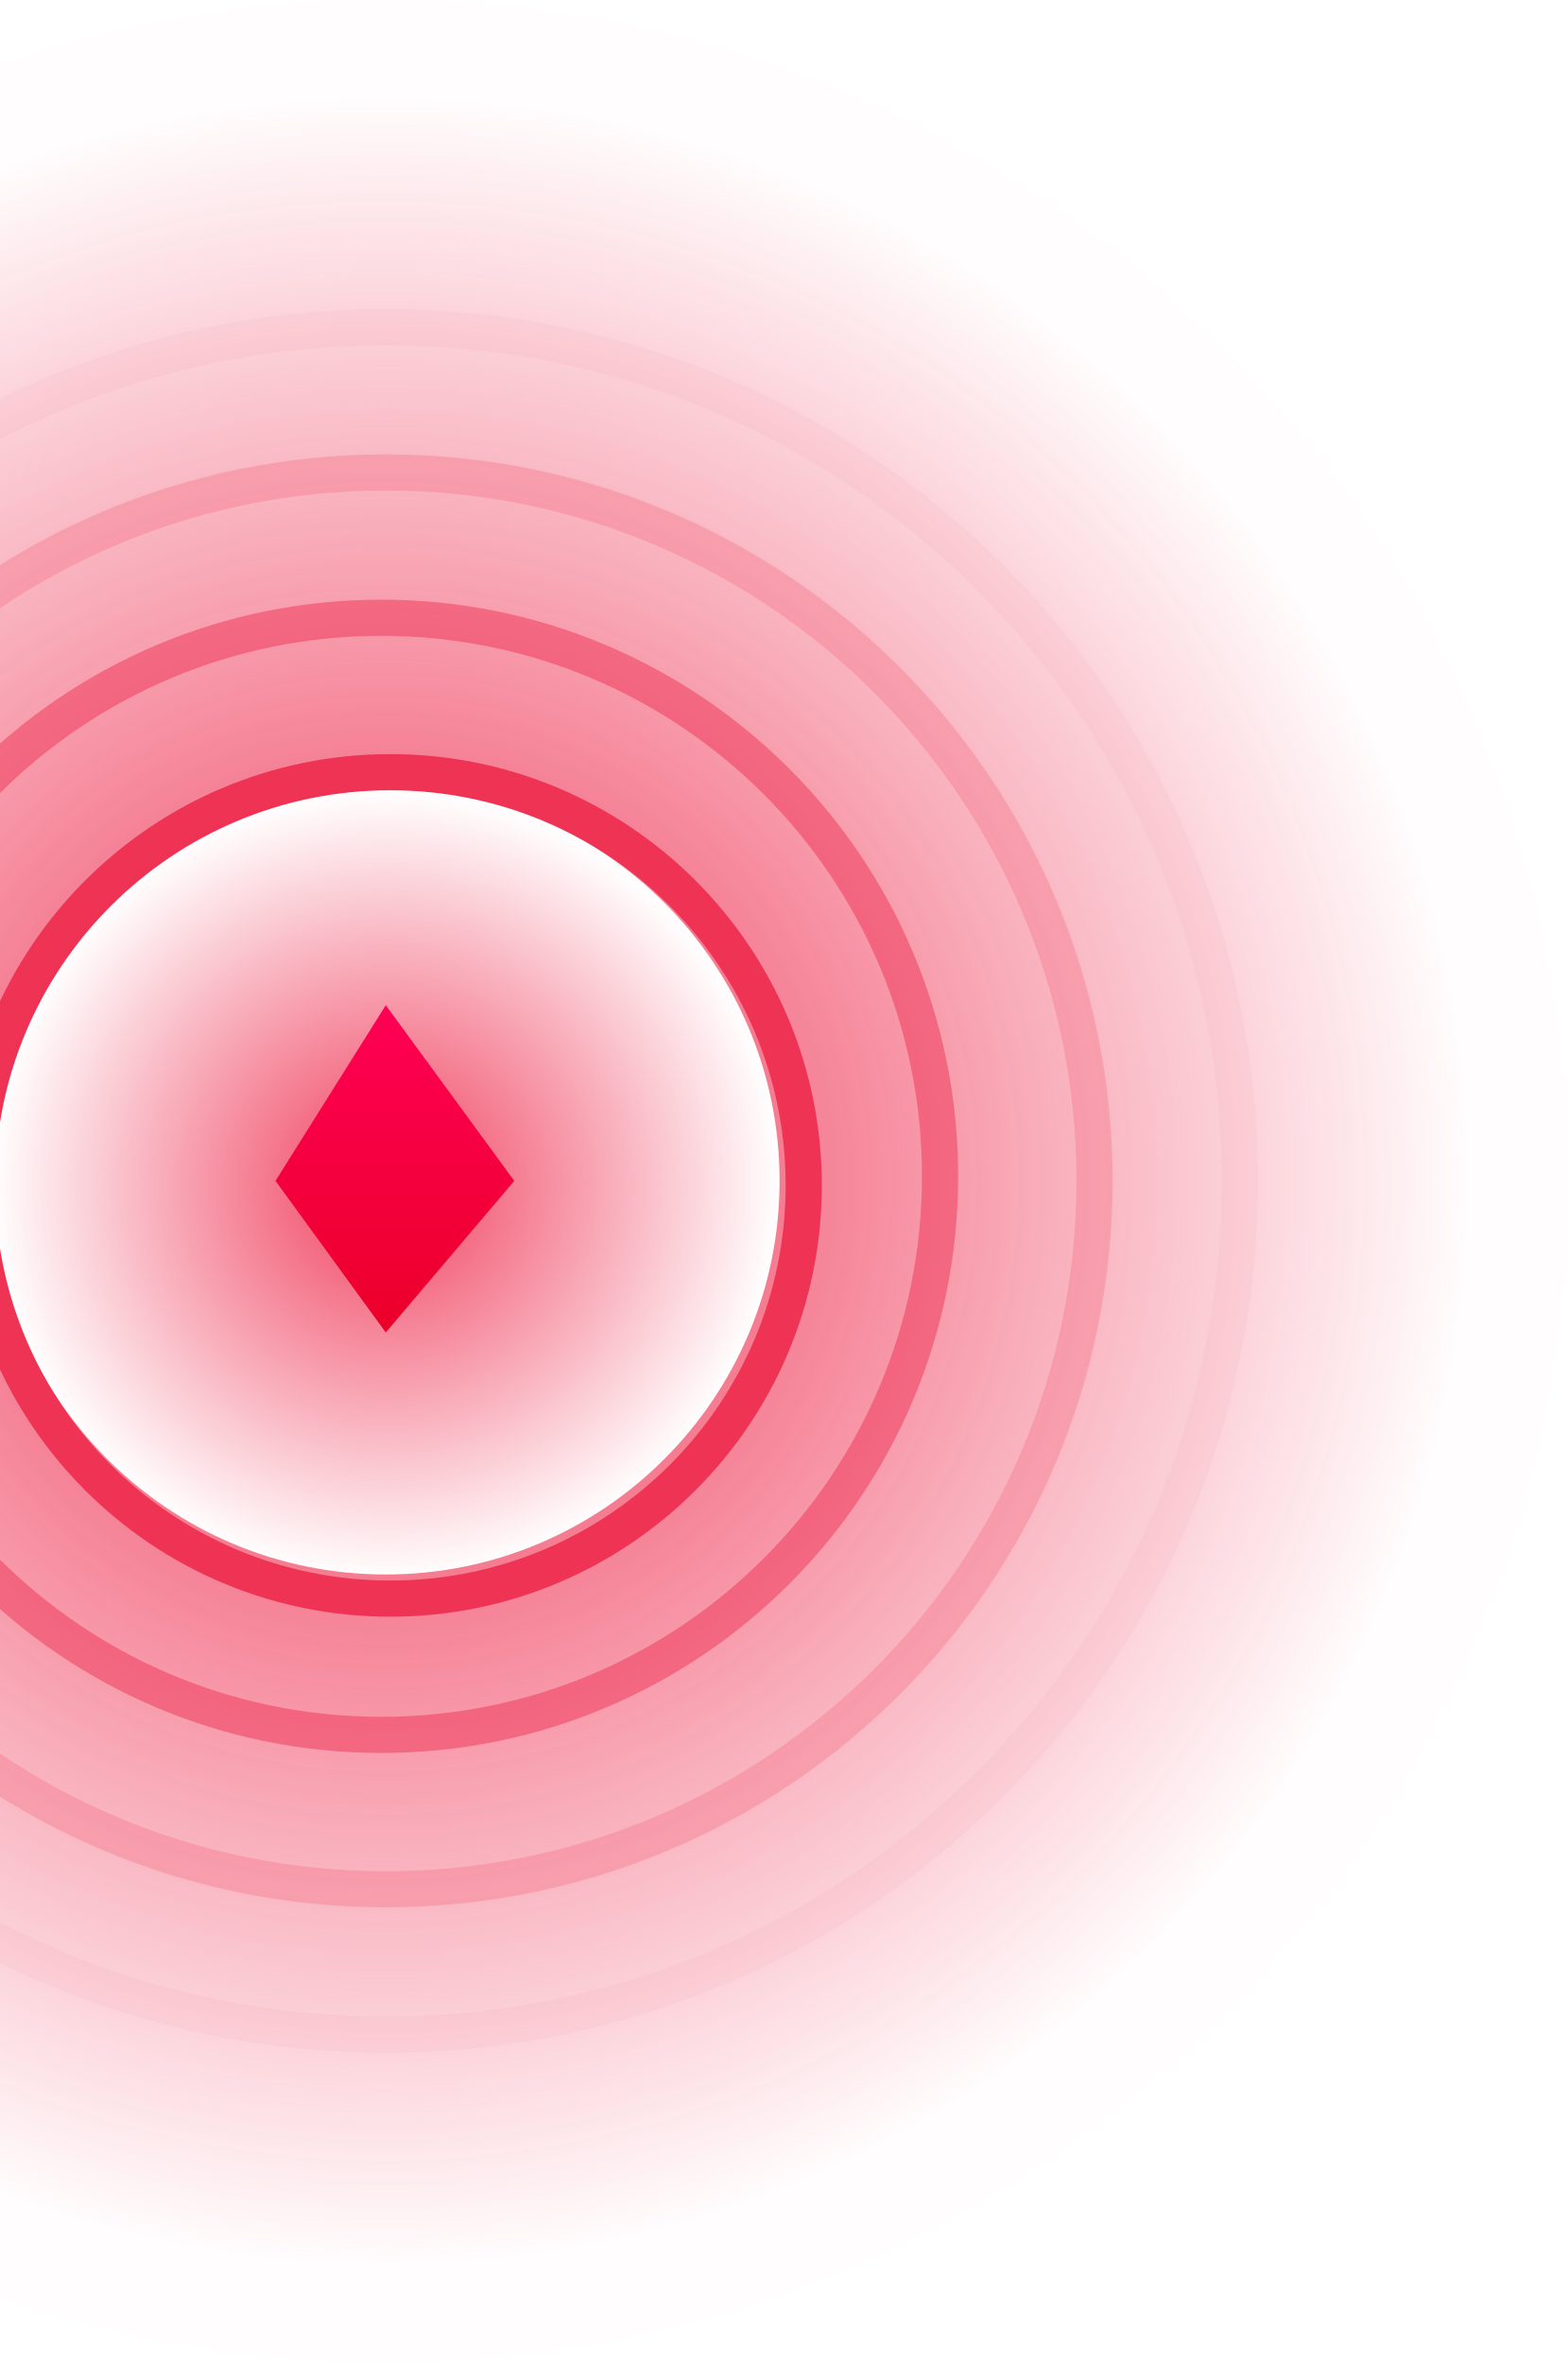
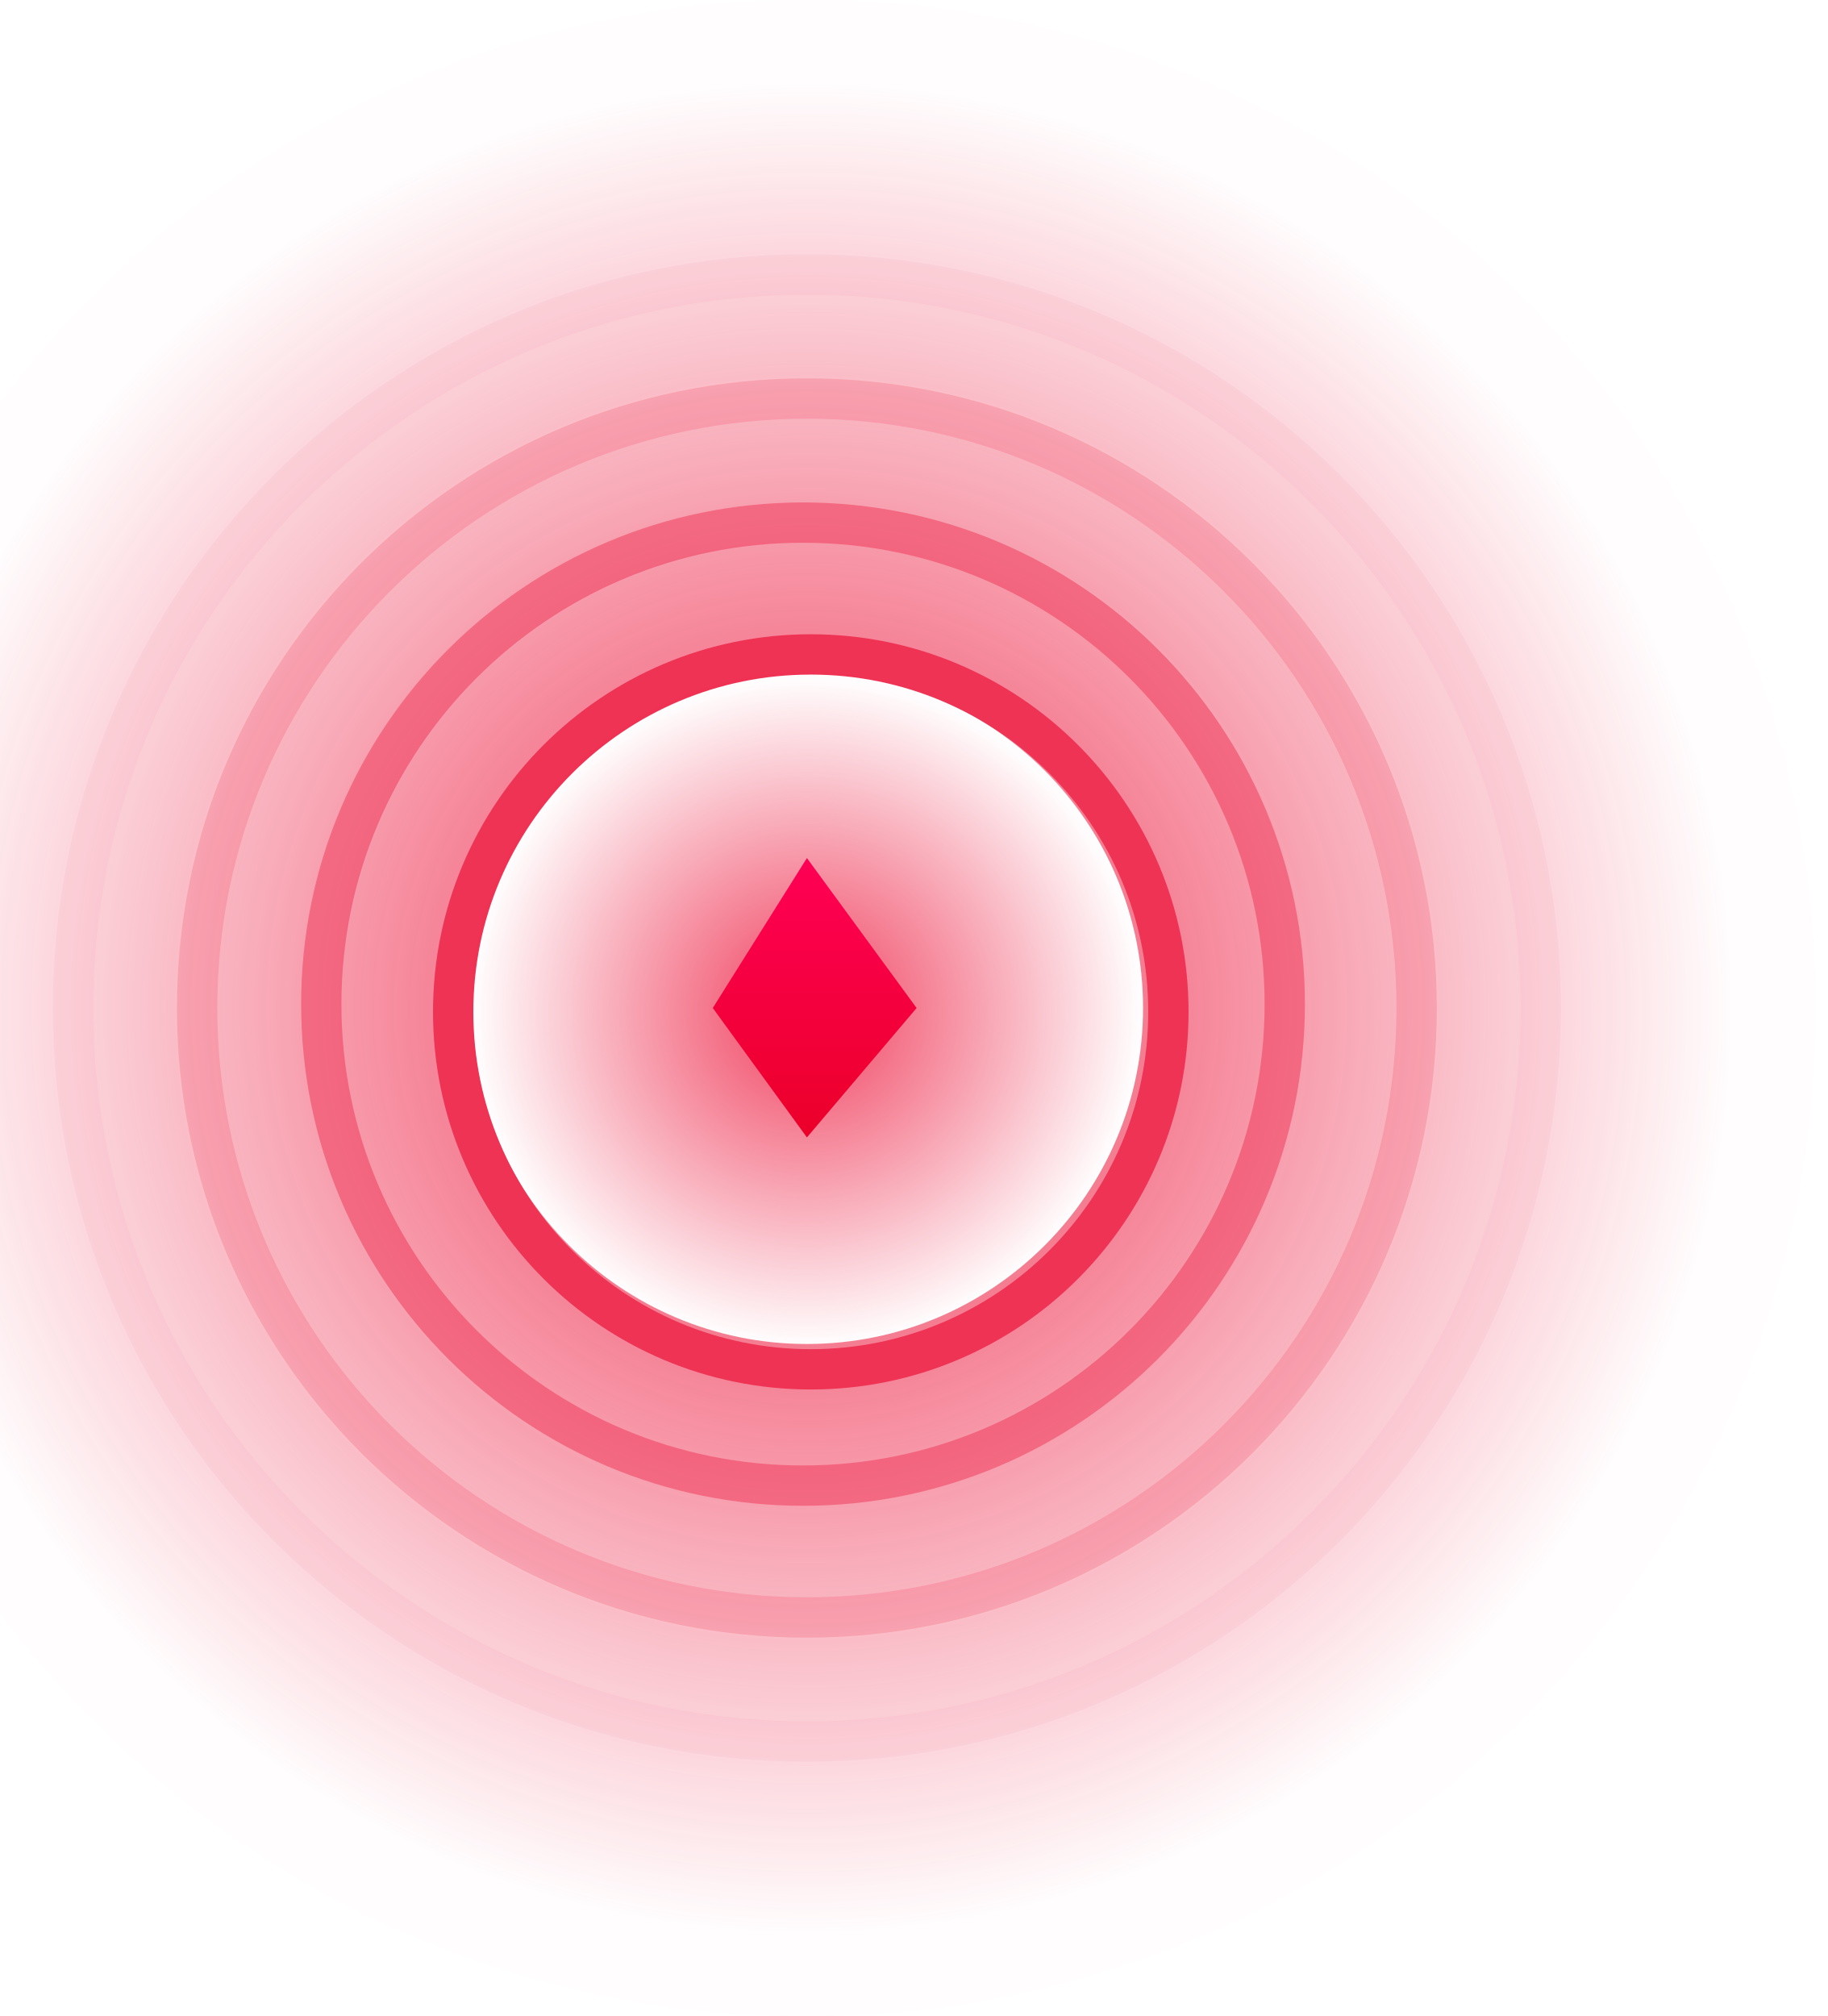
- <svg xmlns="http://www.w3.org/2000/svg" width="130" height="196" viewBox="0 0 130 196" fill="none">
-   <path fill-rule="evenodd" clip-rule="evenodd" d="M31.348 66.605H32.654V92.724H31.348V66.605Z" fill="url(#paint0_linear)" />
-   <path fill-rule="evenodd" clip-rule="evenodd" d="M-0.666 98.601L-0.666 97.295H25.467V98.601H-0.666Z" fill="url(#paint1_linear)" />
-   <path fill-rule="evenodd" clip-rule="evenodd" d="M31.348 132.556H32.654V106.437H31.348V132.556Z" fill="url(#paint2_linear)" />
-   <path fill-rule="evenodd" clip-rule="evenodd" d="M64.013 98.601V97.295H37.879V98.601H64.013Z" fill="url(#paint3_linear)" />
-   <path fill-rule="evenodd" clip-rule="evenodd" d="M32.001 130.596C50.042 130.596 64.667 115.979 64.667 97.947C64.667 79.915 50.042 65.298 32.001 65.298C13.959 65.298 -0.666 79.915 -0.666 97.947C-0.666 115.979 13.959 130.596 32.001 130.596Z" fill="url(#paint4_radial)" />
-   <path fill-rule="evenodd" clip-rule="evenodd" d="M22.854 97.947L32 83.378L42.658 97.947L32 110.522L22.854 97.947Z" fill="url(#paint5_linear)" />
+ <svg xmlns="http://www.w3.org/2000/svg" width="136" height="150" viewBox="0 0 136 150" fill="none">
+   <path fill-rule="evenodd" clip-rule="evenodd" d="M59.54 51.001H60.541V71.001H59.54V51.001Z" fill="url(#paint0_linear)" />
+   <path fill-rule="evenodd" clip-rule="evenodd" d="M35.027 75.501V74.501H55.038V75.501H35.027Z" fill="url(#paint1_linear)" />
+   <path fill-rule="evenodd" clip-rule="evenodd" d="M59.54 101.5H60.541V81.501H59.54V101.5Z" fill="url(#paint2_linear)" />
+   <path fill-rule="evenodd" clip-rule="evenodd" d="M84.554 75.501V74.501H64.543V75.501H84.554Z" fill="url(#paint3_linear)" />
+   <path fill-rule="evenodd" clip-rule="evenodd" d="M60.041 100C73.855 100 85.054 88.807 85.054 75C85.054 61.193 73.855 50 60.041 50C46.226 50 35.027 61.193 35.027 75C35.027 88.807 46.226 100 60.041 100Z" fill="url(#paint4_radial)" />
+   <path fill-rule="evenodd" clip-rule="evenodd" d="M53.038 75L60.042 63.844L68.203 75L60.042 84.629L53.038 75Z" fill="url(#paint5_linear)" />
  <g opacity="0.8">
-     <path fill-rule="evenodd" clip-rule="evenodd" d="M32 0C-22.095 0 -66 43.852 -66 97.947C-66 152.042 -22.095 195.895 32 195.895C86.095 195.895 130 152.042 130 97.947C130 43.852 86.095 0 32 0ZM32 65.298C13.968 65.298 -0.667 79.915 -0.667 97.947C-0.667 115.979 13.968 130.596 32 130.596C50.031 130.596 64.666 115.979 64.666 97.947C64.666 79.915 50.031 65.298 32 65.298Z" fill="url(#paint6_radial)" />
-     <path d="M32.376 132.598C51.315 132.598 66.669 117.254 66.669 98.324C66.669 79.394 51.315 64.049 32.376 64.049C13.438 64.049 -1.916 79.394 -1.916 98.324C-1.916 117.254 13.438 132.598 32.376 132.598Z" stroke="#EB0029" stroke-width="3" />
-     <path opacity="0.5" d="M31.623 143.9C57.223 143.9 77.977 123.159 77.977 97.571C77.977 71.983 57.223 51.241 31.623 51.241C6.024 51.241 -14.73 71.983 -14.73 97.571C-14.73 123.159 6.024 143.9 31.623 143.9Z" stroke="#EB0029" stroke-width="3" />
-     <path opacity="0.2" d="M31.999 156.708C64.469 156.708 90.792 130.401 90.792 97.947C90.792 65.493 64.469 39.185 31.999 39.185C-0.47 39.185 -26.793 65.493 -26.793 97.947C-26.793 130.401 -0.47 156.708 31.999 156.708Z" stroke="#EB0029" stroke-width="3" />
-     <path opacity="0.05" d="M31.999 168.765C71.13 168.765 102.853 137.06 102.853 97.948C102.853 58.836 71.13 27.131 31.999 27.131C-7.131 27.131 -38.855 58.836 -38.855 97.948C-38.855 137.06 -7.131 168.765 31.999 168.765Z" stroke="#EB0029" stroke-width="3" />
+     <path fill-rule="evenodd" clip-rule="evenodd" d="M60.04 0C18.619 0 -15 33.579 -15 75C-15 116.421 18.619 150 60.04 150C101.462 150 135.081 116.421 135.081 75C135.081 33.579 101.462 0 60.04 0ZM60.041 50C46.233 50 35.027 61.193 35.027 75C35.027 88.807 46.233 100 60.041 100C73.848 100 85.054 88.807 85.054 75C85.054 61.193 73.848 50 60.041 50Z" fill="url(#paint6_radial)" />
+     <path d="M60.329 101.885C75.025 101.885 86.939 89.978 86.939 75.288C86.939 60.599 75.025 48.692 60.329 48.692C45.634 48.692 33.72 60.599 33.72 75.288C33.72 89.978 45.634 101.885 60.329 101.885Z" stroke="#EB0029" stroke-width="3" />
+     <path opacity="0.5" d="M59.752 110.538C79.548 110.538 95.597 94.499 95.597 74.711C95.597 54.924 79.548 38.884 59.752 38.884C39.956 38.884 23.906 54.924 23.906 74.711C23.906 94.499 39.956 110.538 59.752 110.538Z" stroke="#EB0029" stroke-width="3" />
+     <path opacity="0.2" d="M60.04 120.346C85.096 120.346 105.409 100.044 105.409 75C105.409 49.955 85.096 29.654 60.04 29.654C34.983 29.654 14.67 49.955 14.67 75C14.67 100.044 34.983 120.346 60.04 120.346Z" stroke="#EB0029" stroke-width="3" />
+     <path opacity="0.05" d="M60.04 129.577C90.197 129.577 114.645 105.143 114.645 75C114.645 44.857 90.197 20.423 60.04 20.423C29.883 20.423 5.435 44.857 5.435 75C5.435 105.143 29.883 129.577 60.04 129.577Z" stroke="#EB0029" stroke-width="3" />
  </g>
  <defs>
-     <linearGradient id="paint0_linear" x1="33.164" y1="86.973" x2="33.164" y2="66.605" gradientUnits="userSpaceOnUse">
+     <linearGradient id="paint0_linear" x1="60.931" y1="66.597" x2="60.931" y2="51.001" gradientUnits="userSpaceOnUse">
      <stop stop-color="white" stop-opacity="0.5" />
      <stop offset="1" stop-color="white" stop-opacity="0.01" />
    </linearGradient>
-     <linearGradient id="paint1_linear" x1="19.713" y1="96.785" x2="-0.666" y2="96.785" gradientUnits="userSpaceOnUse">
+     <linearGradient id="paint1_linear" x1="50.632" y1="74.111" x2="35.027" y2="74.111" gradientUnits="userSpaceOnUse">
      <stop stop-color="white" stop-opacity="0.5" />
      <stop offset="1" stop-color="white" stop-opacity="0.01" />
    </linearGradient>
-     <linearGradient id="paint2_linear" x1="33.164" y1="112.188" x2="33.164" y2="132.556" gradientUnits="userSpaceOnUse">
+     <linearGradient id="paint2_linear" x1="60.931" y1="85.904" x2="60.931" y2="101.5" gradientUnits="userSpaceOnUse">
      <stop stop-color="white" stop-opacity="0.5" />
      <stop offset="1" stop-color="white" stop-opacity="0.01" />
    </linearGradient>
-     <linearGradient id="paint3_linear" x1="43.633" y1="96.785" x2="64.013" y2="96.785" gradientUnits="userSpaceOnUse">
+     <linearGradient id="paint3_linear" x1="68.949" y1="74.111" x2="84.554" y2="74.111" gradientUnits="userSpaceOnUse">
      <stop stop-color="white" stop-opacity="0.5" />
      <stop offset="1" stop-color="white" stop-opacity="0.01" />
    </linearGradient>
-     <radialGradient id="paint4_radial" cx="0" cy="0" r="1" gradientUnits="userSpaceOnUse" gradientTransform="translate(32.0006 98.3229) rotate(90) scale(32.2731 32.2905)">
+     <radialGradient id="paint4_radial" cx="0" cy="0" r="1" gradientUnits="userSpaceOnUse" gradientTransform="translate(60.0408 75.2876) rotate(90) scale(24.7121 24.7254)">
      <stop stop-color="#EB0029" stop-opacity="0.75" />
      <stop offset="1" stop-color="#EB0029" stop-opacity="0.01" />
    </radialGradient>
-     <linearGradient id="paint5_linear" x1="42.658" y1="110.522" x2="42.658" y2="83.378" gradientUnits="userSpaceOnUse">
+     <linearGradient id="paint5_linear" x1="68.203" y1="84.629" x2="68.203" y2="63.844" gradientUnits="userSpaceOnUse">
      <stop stop-color="#EB0029" />
      <stop offset="1" stop-color="#FF0055" />
    </linearGradient>
-     <radialGradient id="paint6_radial" cx="0" cy="0" r="1" gradientUnits="userSpaceOnUse" gradientTransform="translate(32 97.9473) rotate(90) scale(89.9347 89.9831)">
+     <radialGradient id="paint6_radial" cx="0" cy="0" r="1" gradientUnits="userSpaceOnUse" gradientTransform="translate(60.0403 75) rotate(90) scale(68.8646 68.9016)">
      <stop stop-color="#EB0029" />
      <stop offset="1" stop-color="#EB0029" stop-opacity="0.01" />
    </radialGradient>
  </defs>
</svg>
